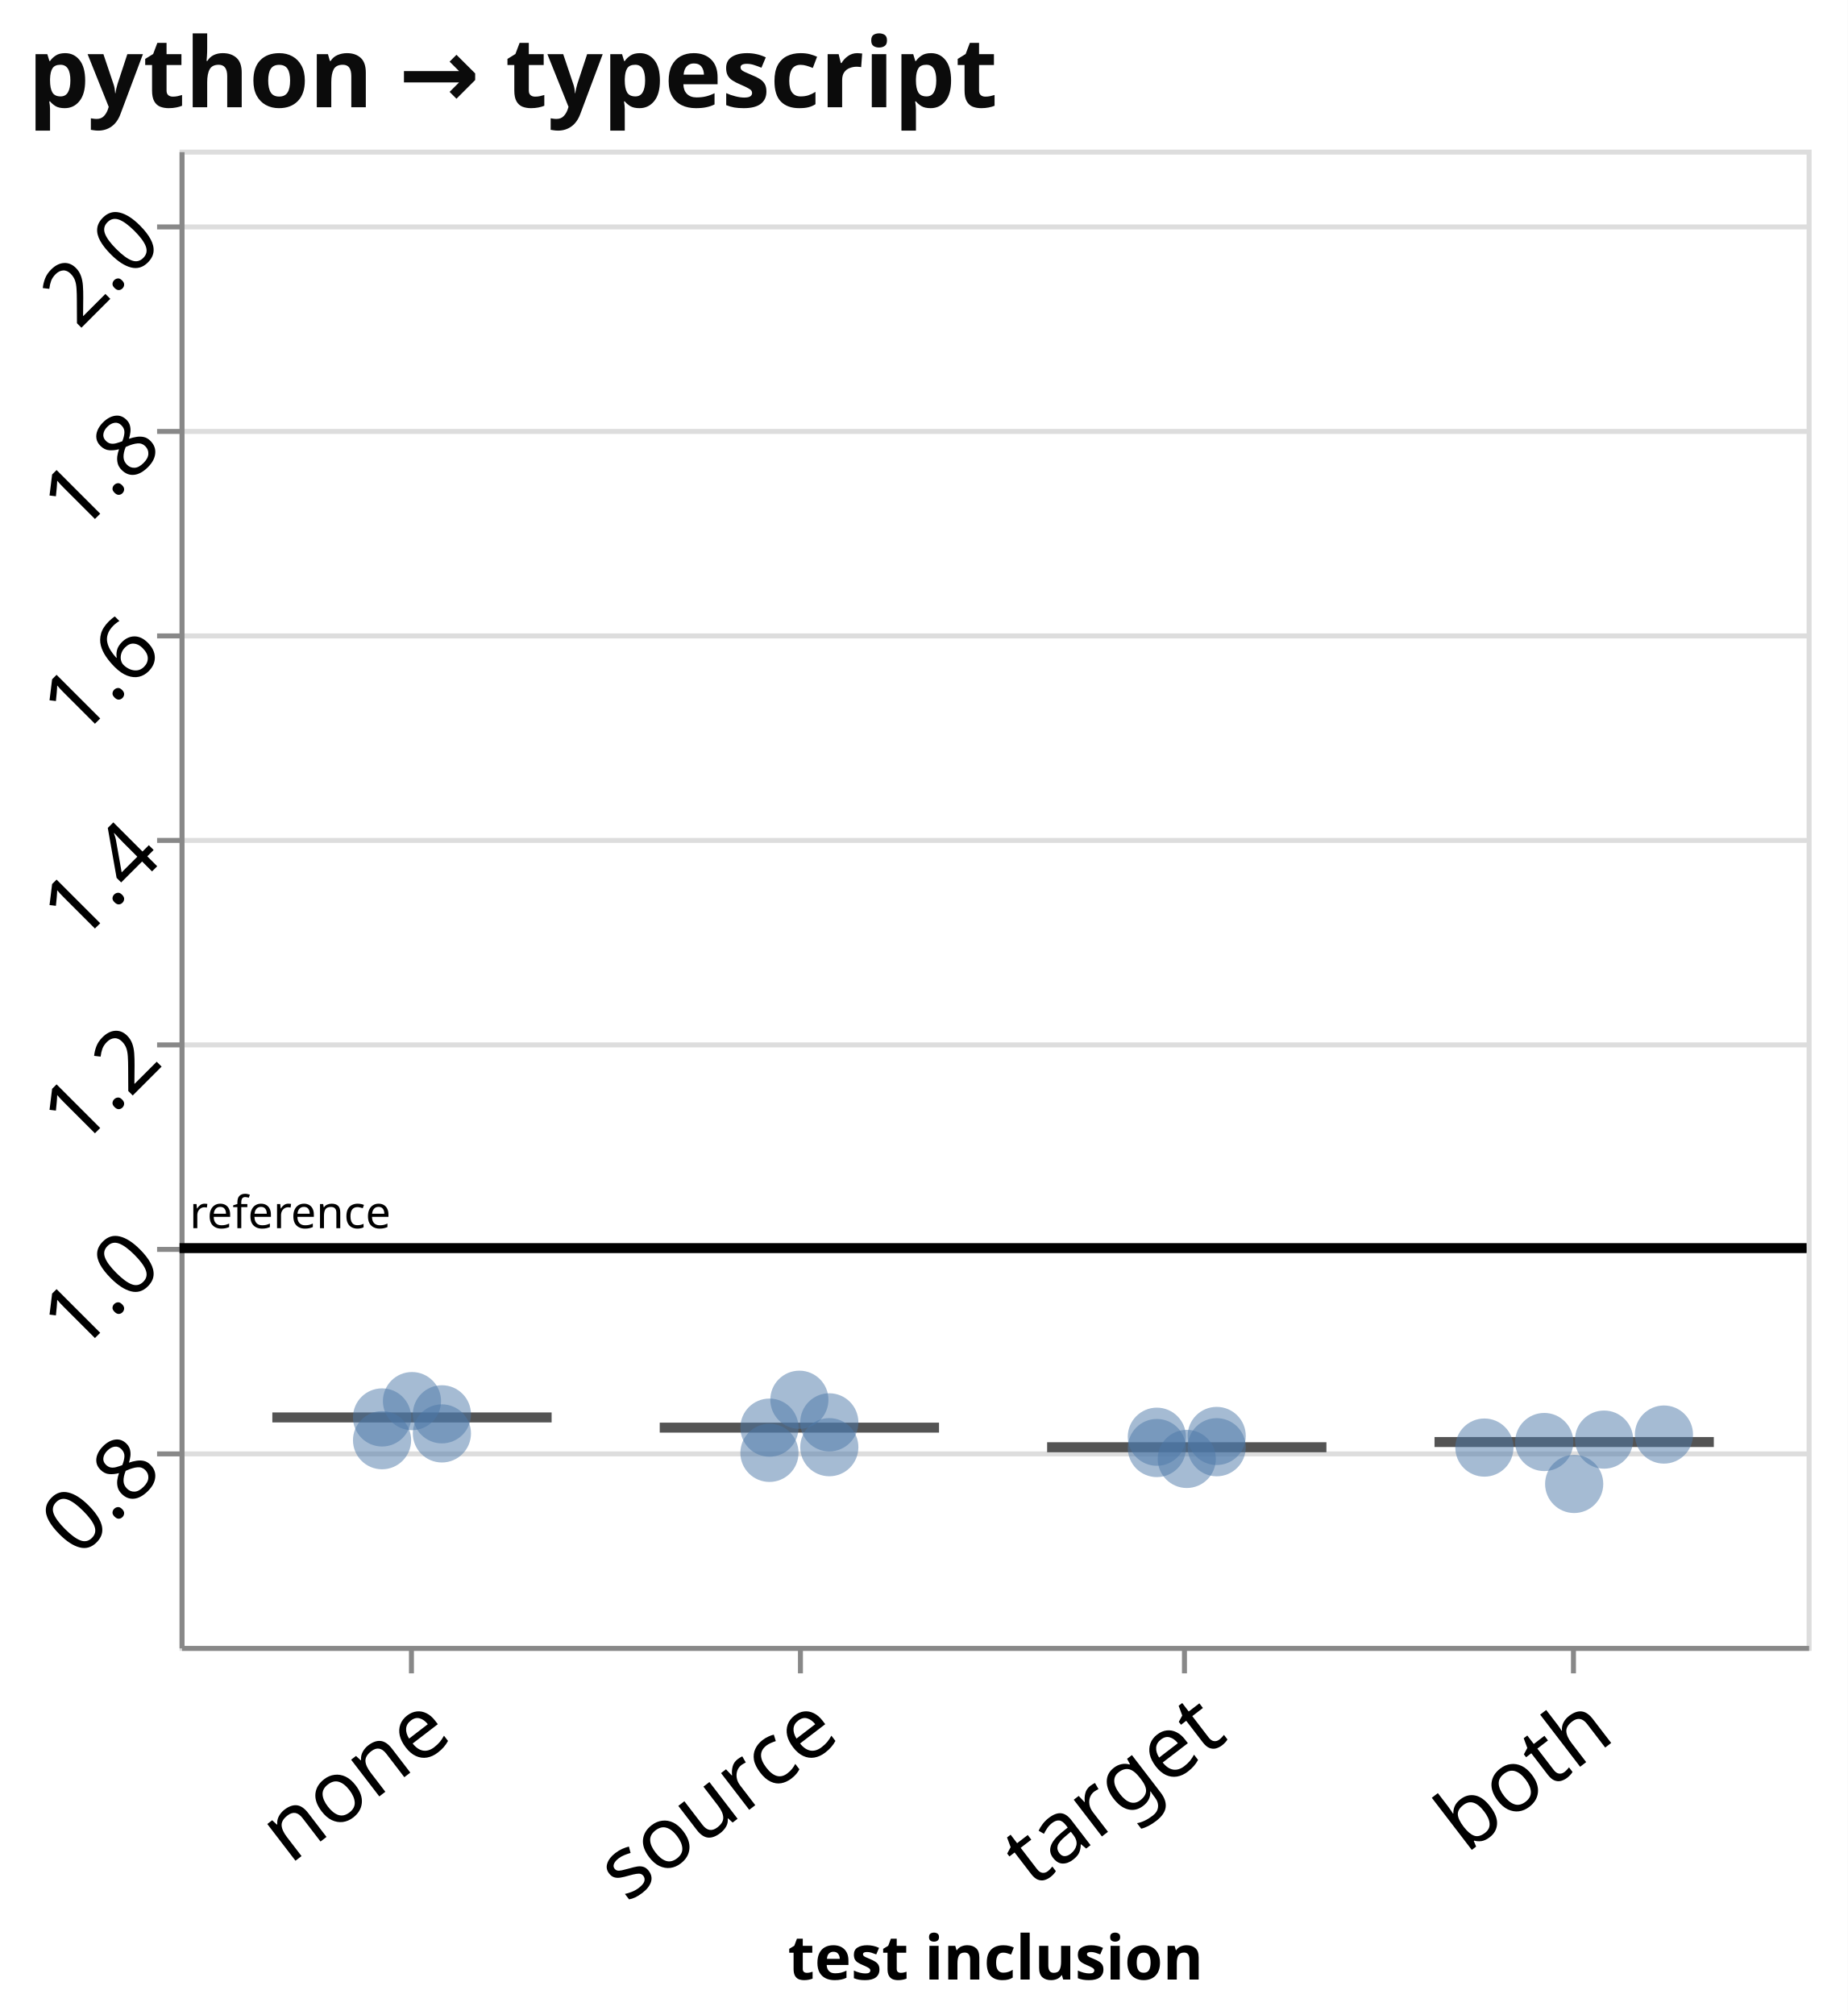
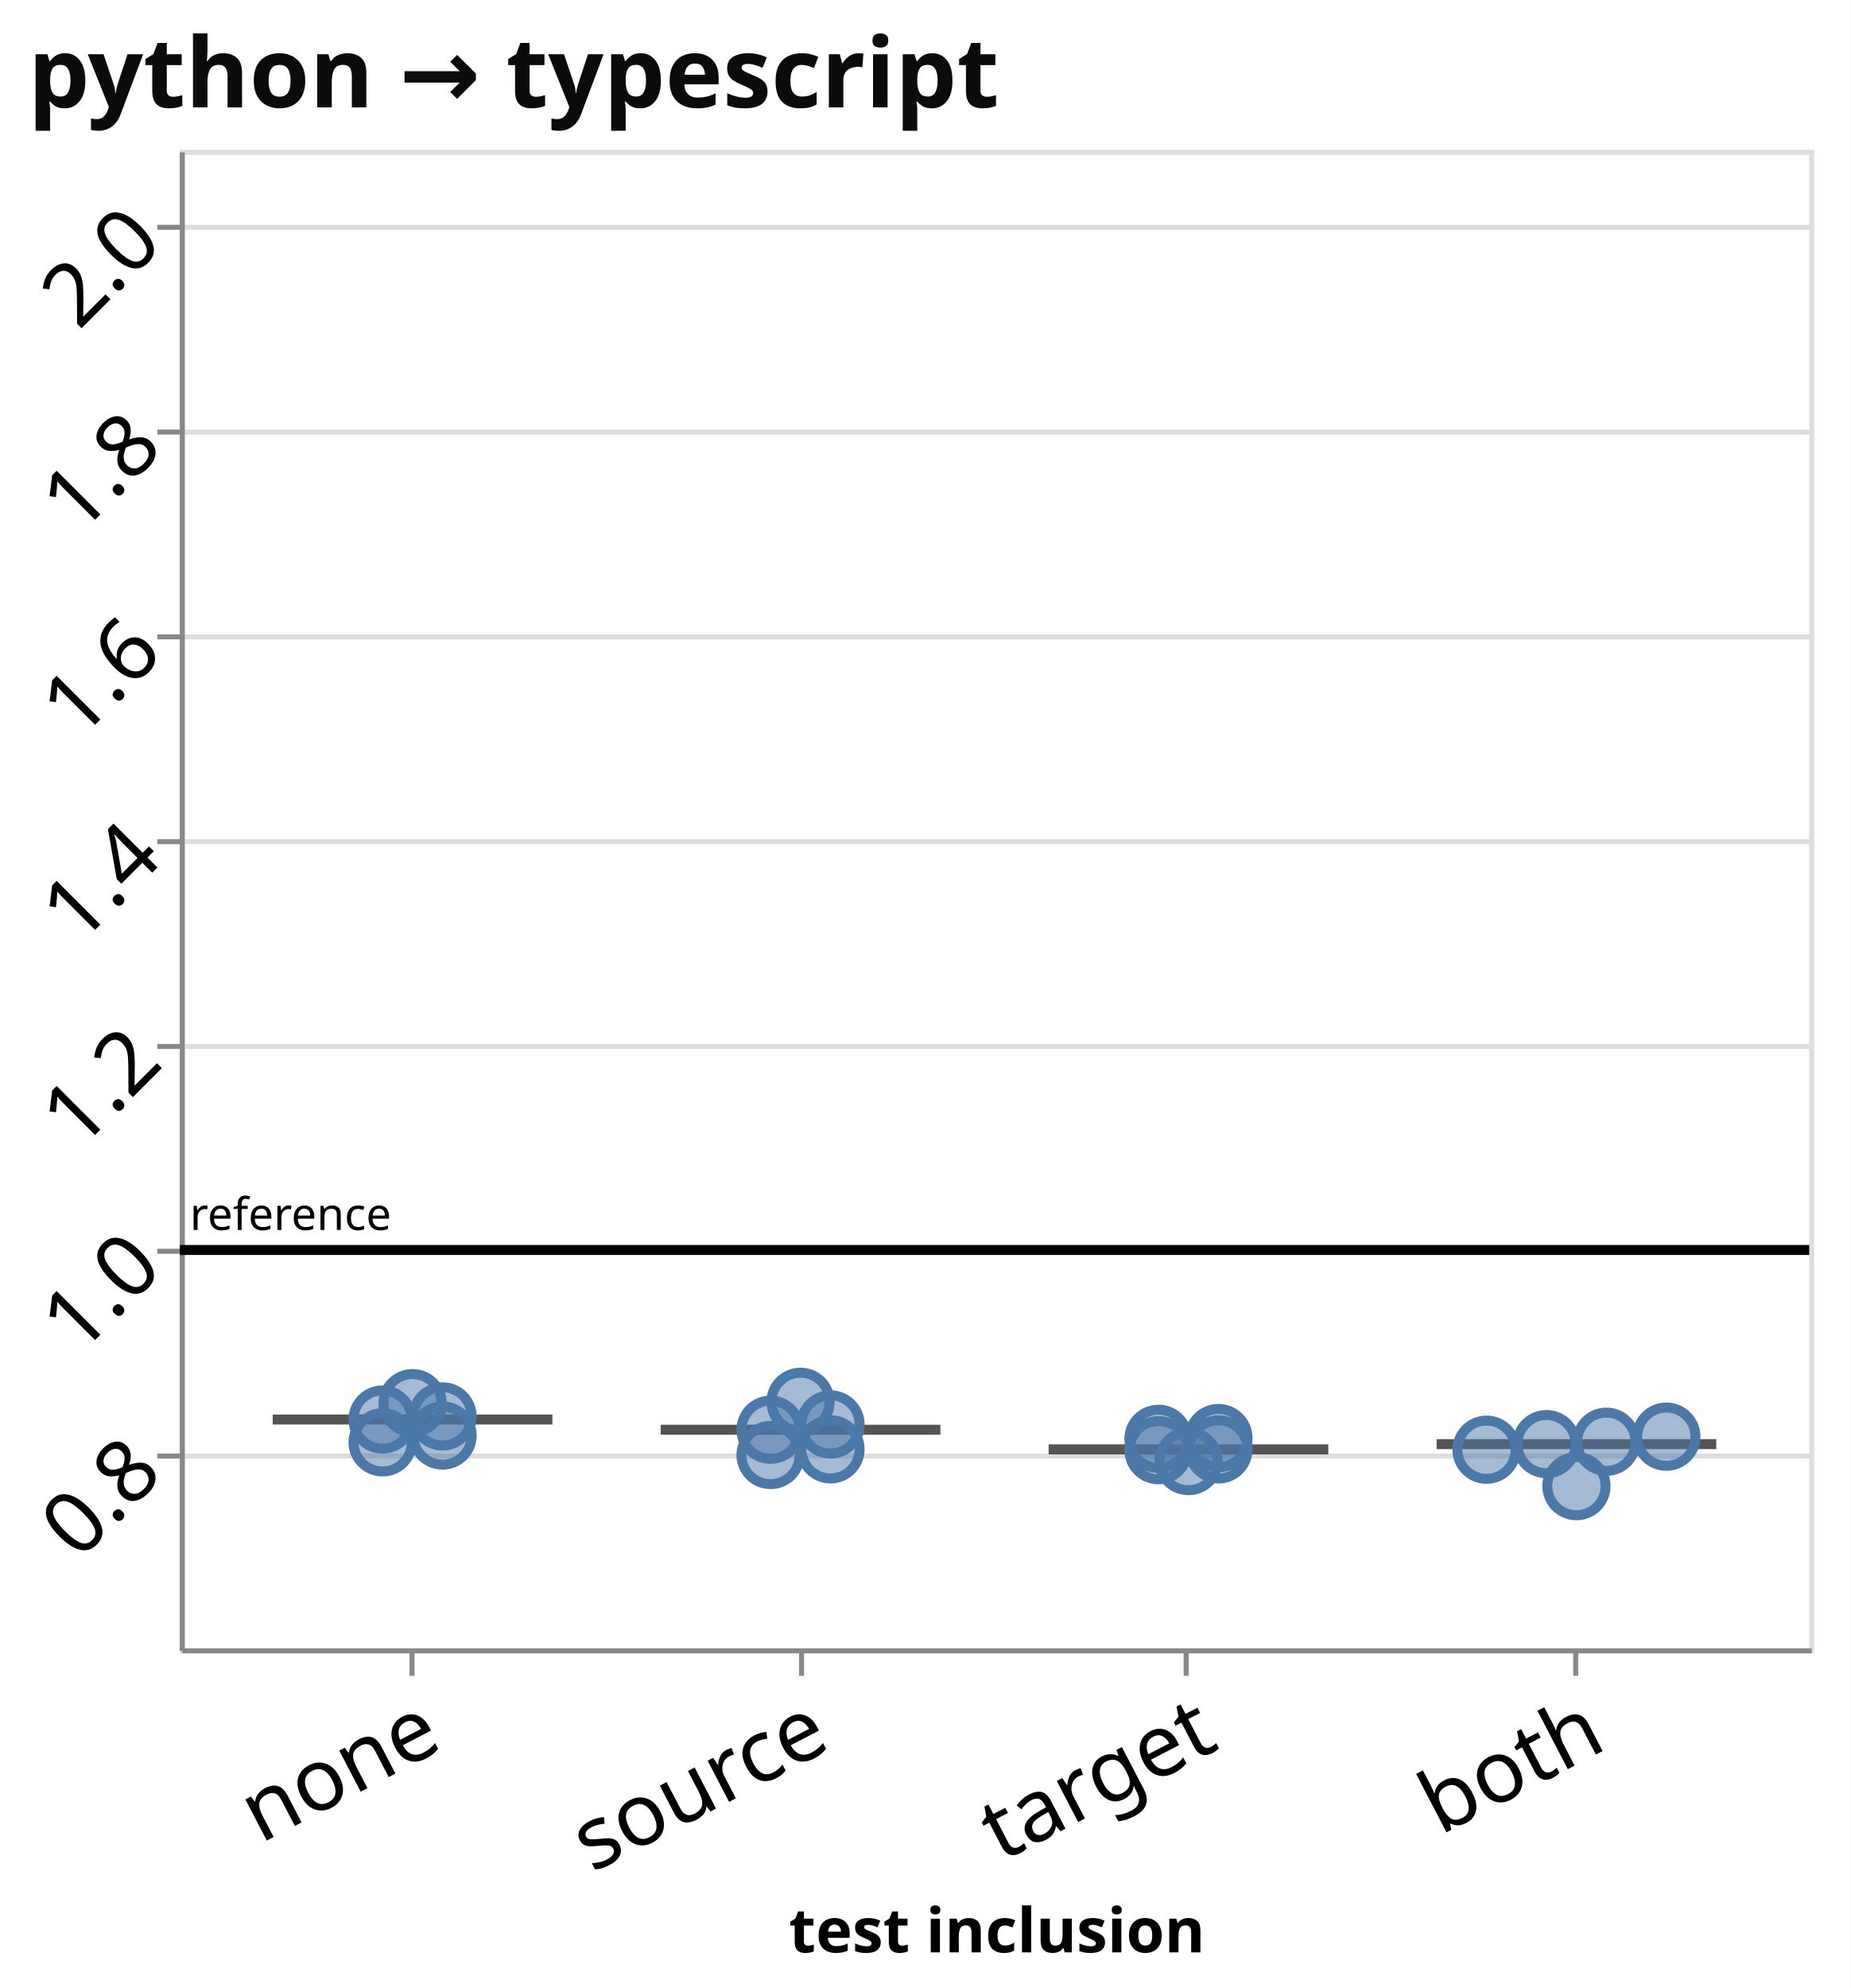
- <svg xmlns="http://www.w3.org/2000/svg" version="1.1" class="marks" width="370.5" height="404" viewBox="0 0 370.5 404">
-   <rect width="370.5" height="404" fill="white" />
+ <svg xmlns="http://www.w3.org/2000/svg" version="1.1" class="marks" width="370.5" height="398" viewBox="0 0 370.5 398">
+   <rect width="370.5" height="398" fill="white" />
  <g fill="none" stroke-miterlimit="10" transform="translate(36,30)">
    <g class="mark-group role-frame root" role="graphics-object" aria-roledescription="group mark container">
      <g transform="translate(0,0)">
        <path class="background" aria-hidden="true" d="M0.5,0.5h326.25v300h-326.25Z" stroke="#ddd" />
        <g>
          <g class="mark-group role-axis" aria-hidden="true">
            <g transform="translate(0.5,0.5)">
              <path class="background" aria-hidden="true" d="M0,0h0v0h0Z" pointer-events="none" />
              <g>
                <g class="mark-rule role-axis-grid" pointer-events="none">
                  <line transform="translate(0,261)" x2="326.25" y2="0" stroke="#ddd" stroke-width="1" opacity="1" />
                  <line transform="translate(0,220)" x2="326.25" y2="0" stroke="#ddd" stroke-width="1" opacity="1" />
                  <line transform="translate(0,179)" x2="326.25" y2="0" stroke="#ddd" stroke-width="1" opacity="1" />
                  <line transform="translate(0,138)" x2="326.25" y2="0" stroke="#ddd" stroke-width="1" opacity="1" />
                  <line transform="translate(0,97)" x2="326.25" y2="0" stroke="#ddd" stroke-width="1" opacity="1" />
                  <line transform="translate(0,56)" x2="326.25" y2="0" stroke="#ddd" stroke-width="1" opacity="1" />
                  <line transform="translate(0,15)" x2="326.25" y2="0" stroke="#ddd" stroke-width="1" opacity="1" />
                </g>
              </g>
              <path class="foreground" aria-hidden="true" d="" pointer-events="none" display="none" />
            </g>
          </g>
          <g class="mark-group role-axis" role="graphics-symbol" aria-roledescription="axis" aria-label="X-axis titled 'test inclusion' for a discrete scale with 4 values: no tests, source tests, target tests, both tests">
            <g transform="translate(0.5,300.5)">
              <path class="background" aria-hidden="true" d="M0,0h0v0h0Z" pointer-events="none" />
              <g>
                <g class="mark-rule role-axis-tick" pointer-events="none">
                  <line transform="translate(46,0)" x2="0" y2="5" stroke="#888" stroke-width="1" opacity="1" />
                  <line transform="translate(124,0)" x2="0" y2="5" stroke="#888" stroke-width="1" opacity="1" />
                  <line transform="translate(201,0)" x2="0" y2="5" stroke="#888" stroke-width="1" opacity="1" />
                  <line transform="translate(279,0)" x2="0" y2="5" stroke="#888" stroke-width="1" opacity="1" />
                </g>
                <g class="mark-text role-axis-label" pointer-events="none">
-                   <text text-anchor="end" transform="translate(46.10714,7) rotate(-37.5) translate(0,14)" font-family="sans-serif" font-size="17.32px" fill="#000" opacity="1">none</text>
-                   <text text-anchor="end" transform="translate(123.7857,7) rotate(-37.5) translate(0,14)" font-family="sans-serif" font-size="17.32px" fill="#000" opacity="1">source</text>
-                   <text text-anchor="end" transform="translate(201.4643,7) rotate(-37.5) translate(0,14)" font-family="sans-serif" font-size="17.32px" fill="#000" opacity="1">target</text>
-                   <text text-anchor="end" transform="translate(279.1429,7) rotate(-37.5) translate(0,14)" font-family="sans-serif" font-size="17.32px" fill="#000" opacity="1">both</text>
+                   <text text-anchor="end" transform="translate(46.10714,7) rotate(332.5) translate(0,14)" font-family="sans-serif" font-size="17.32px" fill="#000" opacity="1">none</text>
+                   <text text-anchor="end" transform="translate(123.7857,7) rotate(332.5) translate(0,14)" font-family="sans-serif" font-size="17.32px" fill="#000" opacity="1">source</text>
+                   <text text-anchor="end" transform="translate(201.4643,7) rotate(332.5) translate(0,14)" font-family="sans-serif" font-size="17.32px" fill="#000" opacity="1">target</text>
+                   <text text-anchor="end" transform="translate(279.1429,7) rotate(332.5) translate(0,14)" font-family="sans-serif" font-size="17.32px" fill="#000" opacity="1">both</text>
                </g>
                <g class="mark-rule role-axis-domain" pointer-events="none">
                  <line transform="translate(0,0)" x2="326.25" y2="0" stroke="#888" stroke-width="1" opacity="1" />
                </g>
                <g class="mark-text role-axis-title" pointer-events="none">
-                   <text text-anchor="middle" transform="translate(163.125,66.38757)" font-family="sans-serif" font-size="12.375px" font-weight="bold" fill="#000" opacity="1">test inclusion</text>
+                   <text text-anchor="middle" transform="translate(163.125,60.3672)" font-family="sans-serif" font-size="12.375px" font-weight="bold" fill="#000" opacity="1">test inclusion</text>
                </g>
              </g>
              <path class="foreground" aria-hidden="true" d="" pointer-events="none" display="none" />
            </g>
          </g>
          <g class="mark-group role-axis" role="graphics-symbol" aria-roledescription="axis" aria-label="Y-axis for a linear scale with values from 0.6 to 2.1">
            <g transform="translate(0.5,0.5)">
              <path class="background" aria-hidden="true" d="M0,0h0v0h0Z" pointer-events="none" />
              <g>
                <g class="mark-rule role-axis-tick" pointer-events="none">
                  <line transform="translate(0,261)" x2="-5" y2="0" stroke="#888" stroke-width="1" opacity="1" />
                  <line transform="translate(0,220)" x2="-5" y2="0" stroke="#888" stroke-width="1" opacity="1" />
                  <line transform="translate(0,179)" x2="-5" y2="0" stroke="#888" stroke-width="1" opacity="1" />
                  <line transform="translate(0,138)" x2="-5" y2="0" stroke="#888" stroke-width="1" opacity="1" />
                  <line transform="translate(0,97)" x2="-5" y2="0" stroke="#888" stroke-width="1" opacity="1" />
                  <line transform="translate(0,56)" x2="-5" y2="0" stroke="#888" stroke-width="1" opacity="1" />
                  <line transform="translate(0,15)" x2="-5" y2="0" stroke="#888" stroke-width="1" opacity="1" />
                </g>
                <g class="mark-text role-axis-label" pointer-events="none">
                  <text text-anchor="end" transform="translate(-7,261.2983) rotate(-45) translate(0,5)" font-family="sans-serif" font-size="17.32px" fill="#000" opacity="1">0.8</text>
                  <text text-anchor="end" transform="translate(-7,220.2419) rotate(-45) translate(0,5)" font-family="sans-serif" font-size="17.32px" fill="#000" opacity="1">1.0</text>
                  <text text-anchor="end" transform="translate(-7,179.1856) rotate(-45) translate(0,5)" font-family="sans-serif" font-size="17.32px" fill="#000" opacity="1">1.2</text>
                  <text text-anchor="end" transform="translate(-7,138.1292) rotate(-45) translate(0,5)" font-family="sans-serif" font-size="17.32px" fill="#000" opacity="1">1.4</text>
                  <text text-anchor="end" transform="translate(-7,97.07291) rotate(-45) translate(0,5)" font-family="sans-serif" font-size="17.32px" fill="#000" opacity="1">1.6</text>
                  <text text-anchor="end" transform="translate(-7,56.01657) rotate(-45) translate(0,5)" font-family="sans-serif" font-size="17.32px" fill="#000" opacity="1">1.8</text>
                  <text text-anchor="end" transform="translate(-7,14.96024) rotate(-45) translate(0,5)" font-family="sans-serif" font-size="17.32px" fill="#000" opacity="1">2.0</text>
                </g>
                <g class="mark-rule role-axis-domain" pointer-events="none">
                  <line transform="translate(0,300)" x2="0" y2="-300" stroke="#888" stroke-width="1" opacity="1" />
                </g>
              </g>
              <path class="foreground" aria-hidden="true" d="" pointer-events="none" display="none" />
            </g>
          </g>
          <g class="mark-rect role-mark layer_0_marks" role="graphics-object" aria-roledescription="rect mark container">
            <path aria-label="test inclusion: no tests; value: 0.834626370714; nudge: 0" role="graphics-symbol" aria-roledescription="tick" d="M18.607,253.19h56v2h-56Z" fill="#0b0b0b" opacity="0.7" />
            <path aria-label="test inclusion: source tests; value: 0.82465793272; nudge: 0" role="graphics-symbol" aria-roledescription="tick" d="M96.286,255.236h56v2h-56Z" fill="#0b0b0b" opacity="0.7" />
            <path aria-label="test inclusion: target tests; value: 0.805528176486; nudge: 0" role="graphics-symbol" aria-roledescription="tick" d="M173.964,259.163h56v2h-56Z" fill="#0b0b0b" opacity="0.7" />
            <path aria-label="test inclusion: both tests; value: 0.810622576314; nudge: 0" role="graphics-symbol" aria-roledescription="tick" d="M251.643,258.118h56v2h-56Z" fill="#0b0b0b" opacity="0.7" />
          </g>
          <g class="mark-symbol role-mark layer_1_marks" role="graphics-object" aria-roledescription="symbol mark container">
-             <path aria-label="test inclusion: no tests; value: 0.850576222795; nudge: 0; run: 9a3e20fe; ladder time ÷ reference: 0.85; rungs completed: 19; total ms: 12,058.0" role="graphics-symbol" aria-roledescription="point" transform="translate(46.60714,250.9159)" d="M5.831,0A5.831,5.831,0,1,1,-5.831,0A5.831,5.831,0,1,1,5.831,0" fill="#4c78a8" stroke-width="2" opacity="0.5" />
-             <path aria-label="test inclusion: no tests; value: 0.812378328088; nudge: −0.5; run: b96078c6; ladder time ÷ reference: 0.81; rungs completed: 19; total ms: 11,579.3" role="graphics-symbol" aria-roledescription="point" transform="translate(40.60714,258.7572)" d="M5.831,0A5.831,5.831,0,1,1,-5.831,0A5.831,5.831,0,1,1,5.831,0" fill="#4c78a8" stroke-width="2" opacity="0.5" />
-             <path aria-label="test inclusion: no tests; value: 0.819020109681; nudge: 0.5; run: 31ac2789; ladder time ÷ reference: 0.82; rungs completed: 19; total ms: 11,841.7" role="graphics-symbol" aria-roledescription="point" transform="translate(52.60714,257.3938)" d="M5.831,0A5.831,5.831,0,1,1,-5.831,0A5.831,5.831,0,1,1,5.831,0" fill="#4c78a8" stroke-width="2" opacity="0.5" />
-             <path aria-label="test inclusion: no tests; value: 0.834626370714; nudge: −0.5; run: 170b737d; ladder time ÷ reference: 0.83; rungs completed: 19; total ms: 11,684.0" role="graphics-symbol" aria-roledescription="point" transform="translate(40.60714,254.1901)" d="M5.831,0A5.831,5.831,0,1,1,-5.831,0A5.831,5.831,0,1,1,5.831,0" fill="#4c78a8" stroke-width="2" opacity="0.5" />
-             <path aria-label="test inclusion: no tests; value: 0.837670640326; nudge: 0.5; run: 2643e4be; ladder time ÷ reference: 0.84; rungs completed: 19; total ms: 11,776.6" role="graphics-symbol" aria-roledescription="point" transform="translate(52.60714,253.5652)" d="M5.831,0A5.831,5.831,0,1,1,-5.831,0A5.831,5.831,0,1,1,5.831,0" fill="#4c78a8" stroke-width="2" opacity="0.5" />
-             <path aria-label="test inclusion: source tests; value: 0.82983451203; nudge: 0.5; run: 273cf6b9; ladder time ÷ reference: 0.83; rungs completed: 19; total ms: 12,023.5" role="graphics-symbol" aria-roledescription="point" transform="translate(130.2857,255.1738)" d="M5.831,0A5.831,5.831,0,1,1,-5.831,0A5.831,5.831,0,1,1,5.831,0" fill="#4c78a8" stroke-width="2" opacity="0.5" />
-             <path aria-label="test inclusion: source tests; value: 0.82465793272; nudge: −0.5; run: 19e0fe30; ladder time ÷ reference: 0.82; rungs completed: 19; total ms: 11,585.9" role="graphics-symbol" aria-roledescription="point" transform="translate(118.2857,256.2364)" d="M5.831,0A5.831,5.831,0,1,1,-5.831,0A5.831,5.831,0,1,1,5.831,0" fill="#4c78a8" stroke-width="2" opacity="0.5" />
-             <path aria-label="test inclusion: source tests; value: 0.800020361171; nudge: −0.5; run: 4ee67ba2; ladder time ÷ reference: 0.80; rungs completed: 19; total ms: 11,632.9" role="graphics-symbol" aria-roledescription="point" transform="translate(118.2857,261.2941)" d="M5.831,0A5.831,5.831,0,1,1,-5.831,0A5.831,5.831,0,1,1,5.831,0" fill="#4c78a8" stroke-width="2" opacity="0.5" />
-             <path aria-label="test inclusion: source tests; value: 0.851900119798; nudge: 0; run: 5b46f630; ladder time ÷ reference: 0.85; rungs completed: 19; total ms: 11,732.0" role="graphics-symbol" aria-roledescription="point" transform="translate(124.2857,250.6441)" d="M5.831,0A5.831,5.831,0,1,1,-5.831,0A5.831,5.831,0,1,1,5.831,0" fill="#4c78a8" stroke-width="2" opacity="0.5" />
-             <path aria-label="test inclusion: source tests; value: 0.805564215457; nudge: 0.5; run: 280f3890; ladder time ÷ reference: 0.81; rungs completed: 19; total ms: 11,529.9" role="graphics-symbol" aria-roledescription="point" transform="translate(130.2857,260.156)" d="M5.831,0A5.831,5.831,0,1,1,-5.831,0A5.831,5.831,0,1,1,5.831,0" fill="#4c78a8" stroke-width="2" opacity="0.5" />
-             <path aria-label="test inclusion: target tests; value: 0.815782075071; nudge: −0.5; run: a47a3057; ladder time ÷ reference: 0.82; rungs completed: 19; total ms: 11,844.1" role="graphics-symbol" aria-roledescription="point" transform="translate(195.9643,258.0585)" d="M5.831,0A5.831,5.831,0,1,1,-5.831,0A5.831,5.831,0,1,1,5.831,0" fill="#4c78a8" stroke-width="2" opacity="0.5" />
-             <path aria-label="test inclusion: target tests; value: 0.816538790385; nudge: 0.5; run: e94dca40; ladder time ÷ reference: 0.82; rungs completed: 19; total ms: 11,521.4" role="graphics-symbol" aria-roledescription="point" transform="translate(207.9643,257.9031)" d="M5.831,0A5.831,5.831,0,1,1,-5.831,0A5.831,5.831,0,1,1,5.831,0" fill="#4c78a8" stroke-width="2" opacity="0.5" />
-             <path aria-label="test inclusion: target tests; value: 0.804739411599; nudge: −0.5; run: 09b2c811; ladder time ÷ reference: 0.80; rungs completed: 19; total ms: 11,527.2" role="graphics-symbol" aria-roledescription="point" transform="translate(195.9643,260.3253)" d="M5.831,0A5.831,5.831,0,1,1,-5.831,0A5.831,5.831,0,1,1,5.831,0" fill="#4c78a8" stroke-width="2" opacity="0.5" />
-             <path aria-label="test inclusion: target tests; value: 0.805528176486; nudge: 0.5; run: a7cd2ee9; ladder time ÷ reference: 0.81; rungs completed: 19; total ms: 11,421.2" role="graphics-symbol" aria-roledescription="point" transform="translate(207.9643,260.1634)" d="M5.831,0A5.831,5.831,0,1,1,-5.831,0A5.831,5.831,0,1,1,5.831,0" fill="#4c78a8" stroke-width="2" opacity="0.5" />
-             <path aria-label="test inclusion: target tests; value: 0.794100727735; nudge: 0; run: 00b43b48; ladder time ÷ reference: 0.79; rungs completed: 19; total ms: 11,534.5" role="graphics-symbol" aria-roledescription="point" transform="translate(201.9643,262.5093)" d="M5.831,0A5.831,5.831,0,1,1,-5.831,0A5.831,5.831,0,1,1,5.831,0" fill="#4c78a8" stroke-width="2" opacity="0.5" />
-             <path aria-label="test inclusion: both tests; value: 0.817910149497; nudge: 1.5; run: 1c28aa33; ladder time ÷ reference: 0.82; rungs completed: 19; total ms: 11,715.4" role="graphics-symbol" aria-roledescription="point" transform="translate(297.6429,257.6216)" d="M5.831,0A5.831,5.831,0,1,1,-5.831,0A5.831,5.831,0,1,1,5.831,0" fill="#4c78a8" stroke-width="2" opacity="0.5" />
-             <path aria-label="test inclusion: both tests; value: 0.805185227535; nudge: −1.5; run: ffb57550; ladder time ÷ reference: 0.81; rungs completed: 19; total ms: 11,848.9" role="graphics-symbol" aria-roledescription="point" transform="translate(261.6429,260.2338)" d="M5.831,0A5.831,5.831,0,1,1,-5.831,0A5.831,5.831,0,1,1,5.831,0" fill="#4c78a8" stroke-width="2" opacity="0.5" />
-             <path aria-label="test inclusion: both tests; value: 0.769659208055; nudge: 0; run: 5982b634; ladder time ÷ reference: 0.77; rungs completed: 19; total ms: 11,497.4" role="graphics-symbol" aria-roledescription="point" transform="translate(279.6429,267.5267)" d="M5.831,0A5.831,5.831,0,1,1,-5.831,0A5.831,5.831,0,1,1,5.831,0" fill="#4c78a8" stroke-width="2" opacity="0.5" />
-             <path aria-label="test inclusion: both tests; value: 0.810622576314; nudge: −0.5; run: 4ff7cdec; ladder time ÷ reference: 0.81; rungs completed: 19; total ms: 11,909.6" role="graphics-symbol" aria-roledescription="point" transform="translate(273.6429,259.1176)" d="M5.831,0A5.831,5.831,0,1,1,-5.831,0A5.831,5.831,0,1,1,5.831,0" fill="#4c78a8" stroke-width="2" opacity="0.5" />
-             <path aria-label="test inclusion: both tests; value: 0.812958505122; nudge: 0.5; run: 62b61540; ladder time ÷ reference: 0.81; rungs completed: 19; total ms: 12,162.6" role="graphics-symbol" aria-roledescription="point" transform="translate(285.6429,258.6381)" d="M5.831,0A5.831,5.831,0,1,1,-5.831,0A5.831,5.831,0,1,1,5.831,0" fill="#4c78a8" stroke-width="2" opacity="0.5" />
+             <path aria-label="test inclusion: no tests; value: 0.850576222795; nudge: 0; run: 9a3e20fe; ladder time ÷ reference: 0.85; rungs completed: 19; total ms: 12,058.0" role="graphics-symbol" aria-roledescription="point" transform="translate(46.60714,250.9159)" d="M5.831,0A5.831,5.831,0,1,1,-5.831,0A5.831,5.831,0,1,1,5.831,0" fill="#4c78a8" fill-opacity="0.5" stroke="#4c78a8" stroke-opacity="1" stroke-width="2" />
+             <path aria-label="test inclusion: no tests; value: 0.812378328088; nudge: −0.5; run: b96078c6; ladder time ÷ reference: 0.81; rungs completed: 19; total ms: 11,579.3" role="graphics-symbol" aria-roledescription="point" transform="translate(40.60714,258.7572)" d="M5.831,0A5.831,5.831,0,1,1,-5.831,0A5.831,5.831,0,1,1,5.831,0" fill="#4c78a8" fill-opacity="0.5" stroke="#4c78a8" stroke-opacity="1" stroke-width="2" />
+             <path aria-label="test inclusion: no tests; value: 0.819020109681; nudge: 0.5; run: 31ac2789; ladder time ÷ reference: 0.82; rungs completed: 19; total ms: 11,841.7" role="graphics-symbol" aria-roledescription="point" transform="translate(52.60714,257.3938)" d="M5.831,0A5.831,5.831,0,1,1,-5.831,0A5.831,5.831,0,1,1,5.831,0" fill="#4c78a8" fill-opacity="0.5" stroke="#4c78a8" stroke-opacity="1" stroke-width="2" />
+             <path aria-label="test inclusion: no tests; value: 0.834626370714; nudge: −0.5; run: 170b737d; ladder time ÷ reference: 0.83; rungs completed: 19; total ms: 11,684.0" role="graphics-symbol" aria-roledescription="point" transform="translate(40.60714,254.1901)" d="M5.831,0A5.831,5.831,0,1,1,-5.831,0A5.831,5.831,0,1,1,5.831,0" fill="#4c78a8" fill-opacity="0.5" stroke="#4c78a8" stroke-opacity="1" stroke-width="2" />
+             <path aria-label="test inclusion: no tests; value: 0.837670640326; nudge: 0.5; run: 2643e4be; ladder time ÷ reference: 0.84; rungs completed: 19; total ms: 11,776.6" role="graphics-symbol" aria-roledescription="point" transform="translate(52.60714,253.5652)" d="M5.831,0A5.831,5.831,0,1,1,-5.831,0A5.831,5.831,0,1,1,5.831,0" fill="#4c78a8" fill-opacity="0.5" stroke="#4c78a8" stroke-opacity="1" stroke-width="2" />
+             <path aria-label="test inclusion: source tests; value: 0.82983451203; nudge: 0.5; run: 273cf6b9; ladder time ÷ reference: 0.83; rungs completed: 19; total ms: 12,023.5" role="graphics-symbol" aria-roledescription="point" transform="translate(130.2857,255.1738)" d="M5.831,0A5.831,5.831,0,1,1,-5.831,0A5.831,5.831,0,1,1,5.831,0" fill="#4c78a8" fill-opacity="0.5" stroke="#4c78a8" stroke-opacity="1" stroke-width="2" />
+             <path aria-label="test inclusion: source tests; value: 0.82465793272; nudge: −0.5; run: 19e0fe30; ladder time ÷ reference: 0.82; rungs completed: 19; total ms: 11,585.9" role="graphics-symbol" aria-roledescription="point" transform="translate(118.2857,256.2364)" d="M5.831,0A5.831,5.831,0,1,1,-5.831,0A5.831,5.831,0,1,1,5.831,0" fill="#4c78a8" fill-opacity="0.5" stroke="#4c78a8" stroke-opacity="1" stroke-width="2" />
+             <path aria-label="test inclusion: source tests; value: 0.800020361171; nudge: −0.5; run: 4ee67ba2; ladder time ÷ reference: 0.80; rungs completed: 19; total ms: 11,632.9" role="graphics-symbol" aria-roledescription="point" transform="translate(118.2857,261.2941)" d="M5.831,0A5.831,5.831,0,1,1,-5.831,0A5.831,5.831,0,1,1,5.831,0" fill="#4c78a8" fill-opacity="0.5" stroke="#4c78a8" stroke-opacity="1" stroke-width="2" />
+             <path aria-label="test inclusion: source tests; value: 0.851900119798; nudge: 0; run: 5b46f630; ladder time ÷ reference: 0.85; rungs completed: 19; total ms: 11,732.0" role="graphics-symbol" aria-roledescription="point" transform="translate(124.2857,250.6441)" d="M5.831,0A5.831,5.831,0,1,1,-5.831,0A5.831,5.831,0,1,1,5.831,0" fill="#4c78a8" fill-opacity="0.5" stroke="#4c78a8" stroke-opacity="1" stroke-width="2" />
+             <path aria-label="test inclusion: source tests; value: 0.805564215457; nudge: 0.5; run: 280f3890; ladder time ÷ reference: 0.81; rungs completed: 19; total ms: 11,529.9" role="graphics-symbol" aria-roledescription="point" transform="translate(130.2857,260.156)" d="M5.831,0A5.831,5.831,0,1,1,-5.831,0A5.831,5.831,0,1,1,5.831,0" fill="#4c78a8" fill-opacity="0.5" stroke="#4c78a8" stroke-opacity="1" stroke-width="2" />
+             <path aria-label="test inclusion: target tests; value: 0.815782075071; nudge: −0.5; run: a47a3057; ladder time ÷ reference: 0.82; rungs completed: 19; total ms: 11,844.1" role="graphics-symbol" aria-roledescription="point" transform="translate(195.9643,258.0585)" d="M5.831,0A5.831,5.831,0,1,1,-5.831,0A5.831,5.831,0,1,1,5.831,0" fill="#4c78a8" fill-opacity="0.5" stroke="#4c78a8" stroke-opacity="1" stroke-width="2" />
+             <path aria-label="test inclusion: target tests; value: 0.816538790385; nudge: 0.5; run: e94dca40; ladder time ÷ reference: 0.82; rungs completed: 19; total ms: 11,521.4" role="graphics-symbol" aria-roledescription="point" transform="translate(207.9643,257.9031)" d="M5.831,0A5.831,5.831,0,1,1,-5.831,0A5.831,5.831,0,1,1,5.831,0" fill="#4c78a8" fill-opacity="0.5" stroke="#4c78a8" stroke-opacity="1" stroke-width="2" />
+             <path aria-label="test inclusion: target tests; value: 0.804739411599; nudge: −0.5; run: 09b2c811; ladder time ÷ reference: 0.80; rungs completed: 19; total ms: 11,527.2" role="graphics-symbol" aria-roledescription="point" transform="translate(195.9643,260.3253)" d="M5.831,0A5.831,5.831,0,1,1,-5.831,0A5.831,5.831,0,1,1,5.831,0" fill="#4c78a8" fill-opacity="0.5" stroke="#4c78a8" stroke-opacity="1" stroke-width="2" />
+             <path aria-label="test inclusion: target tests; value: 0.805528176486; nudge: 0.5; run: a7cd2ee9; ladder time ÷ reference: 0.81; rungs completed: 19; total ms: 11,421.2" role="graphics-symbol" aria-roledescription="point" transform="translate(207.9643,260.1634)" d="M5.831,0A5.831,5.831,0,1,1,-5.831,0A5.831,5.831,0,1,1,5.831,0" fill="#4c78a8" fill-opacity="0.5" stroke="#4c78a8" stroke-opacity="1" stroke-width="2" />
+             <path aria-label="test inclusion: target tests; value: 0.794100727735; nudge: 0; run: 00b43b48; ladder time ÷ reference: 0.79; rungs completed: 19; total ms: 11,534.5" role="graphics-symbol" aria-roledescription="point" transform="translate(201.9643,262.5093)" d="M5.831,0A5.831,5.831,0,1,1,-5.831,0A5.831,5.831,0,1,1,5.831,0" fill="#4c78a8" fill-opacity="0.5" stroke="#4c78a8" stroke-opacity="1" stroke-width="2" />
+             <path aria-label="test inclusion: both tests; value: 0.817910149497; nudge: 1.5; run: 1c28aa33; ladder time ÷ reference: 0.82; rungs completed: 19; total ms: 11,715.4" role="graphics-symbol" aria-roledescription="point" transform="translate(297.6429,257.6216)" d="M5.831,0A5.831,5.831,0,1,1,-5.831,0A5.831,5.831,0,1,1,5.831,0" fill="#4c78a8" fill-opacity="0.5" stroke="#4c78a8" stroke-opacity="1" stroke-width="2" />
+             <path aria-label="test inclusion: both tests; value: 0.805185227535; nudge: −1.5; run: ffb57550; ladder time ÷ reference: 0.81; rungs completed: 19; total ms: 11,848.9" role="graphics-symbol" aria-roledescription="point" transform="translate(261.6429,260.2338)" d="M5.831,0A5.831,5.831,0,1,1,-5.831,0A5.831,5.831,0,1,1,5.831,0" fill="#4c78a8" fill-opacity="0.5" stroke="#4c78a8" stroke-opacity="1" stroke-width="2" />
+             <path aria-label="test inclusion: both tests; value: 0.769659208055; nudge: 0; run: 5982b634; ladder time ÷ reference: 0.77; rungs completed: 19; total ms: 11,497.4" role="graphics-symbol" aria-roledescription="point" transform="translate(279.6429,267.5267)" d="M5.831,0A5.831,5.831,0,1,1,-5.831,0A5.831,5.831,0,1,1,5.831,0" fill="#4c78a8" fill-opacity="0.5" stroke="#4c78a8" stroke-opacity="1" stroke-width="2" />
+             <path aria-label="test inclusion: both tests; value: 0.810622576314; nudge: −0.5; run: 4ff7cdec; ladder time ÷ reference: 0.81; rungs completed: 19; total ms: 11,909.6" role="graphics-symbol" aria-roledescription="point" transform="translate(273.6429,259.1176)" d="M5.831,0A5.831,5.831,0,1,1,-5.831,0A5.831,5.831,0,1,1,5.831,0" fill="#4c78a8" fill-opacity="0.5" stroke="#4c78a8" stroke-opacity="1" stroke-width="2" />
+             <path aria-label="test inclusion: both tests; value: 0.812958505122; nudge: 0.5; run: 62b61540; ladder time ÷ reference: 0.81; rungs completed: 19; total ms: 12,162.6" role="graphics-symbol" aria-roledescription="point" transform="translate(285.6429,258.6381)" d="M5.831,0A5.831,5.831,0,1,1,-5.831,0A5.831,5.831,0,1,1,5.831,0" fill="#4c78a8" fill-opacity="0.5" stroke="#4c78a8" stroke-opacity="1" stroke-width="2" />
          </g>
          <g class="mark-rule role-mark layer_2_marks" role="graphics-object" aria-roledescription="rule mark container">
            <line aria-label="value: 1" role="graphics-symbol" aria-roledescription="rule mark" transform="translate(326.25,220.2419)" x2="-326.25" y2="0" stroke="black" stroke-width="2" />
          </g>
          <g class="mark-text role-mark layer_3_marks" role="graphics-object" aria-roledescription="text mark container">
            <text aria-label="value: 1; label: reference" role="graphics-symbol" aria-roledescription="text mark" text-anchor="start" transform="translate(2,216.2419)" font-family="sans-serif" font-size="9px" fill="black">reference</text>
          </g>
          <g class="mark-group role-title">
            <g transform="translate(-30.38909,-23.5)">
              <path class="background" aria-hidden="true" d="M0,0h0v0h0Z" pointer-events="none" />
              <g>
                <g class="mark-text role-title-text" role="graphics-symbol" aria-roledescription="title" aria-label="Title text 'python → typescript'" pointer-events="none">
                  <text text-anchor="start" transform="translate(0,15)" font-family="sans-serif" font-size="19.5px" font-weight="bold" fill="#0b0b0b" opacity="1">python → typescript</text>
                </g>
              </g>
              <path class="foreground" aria-hidden="true" d="" pointer-events="none" display="none" />
            </g>
          </g>
        </g>
        <path class="foreground" aria-hidden="true" d="" display="none" />
      </g>
    </g>
  </g>
</svg>
